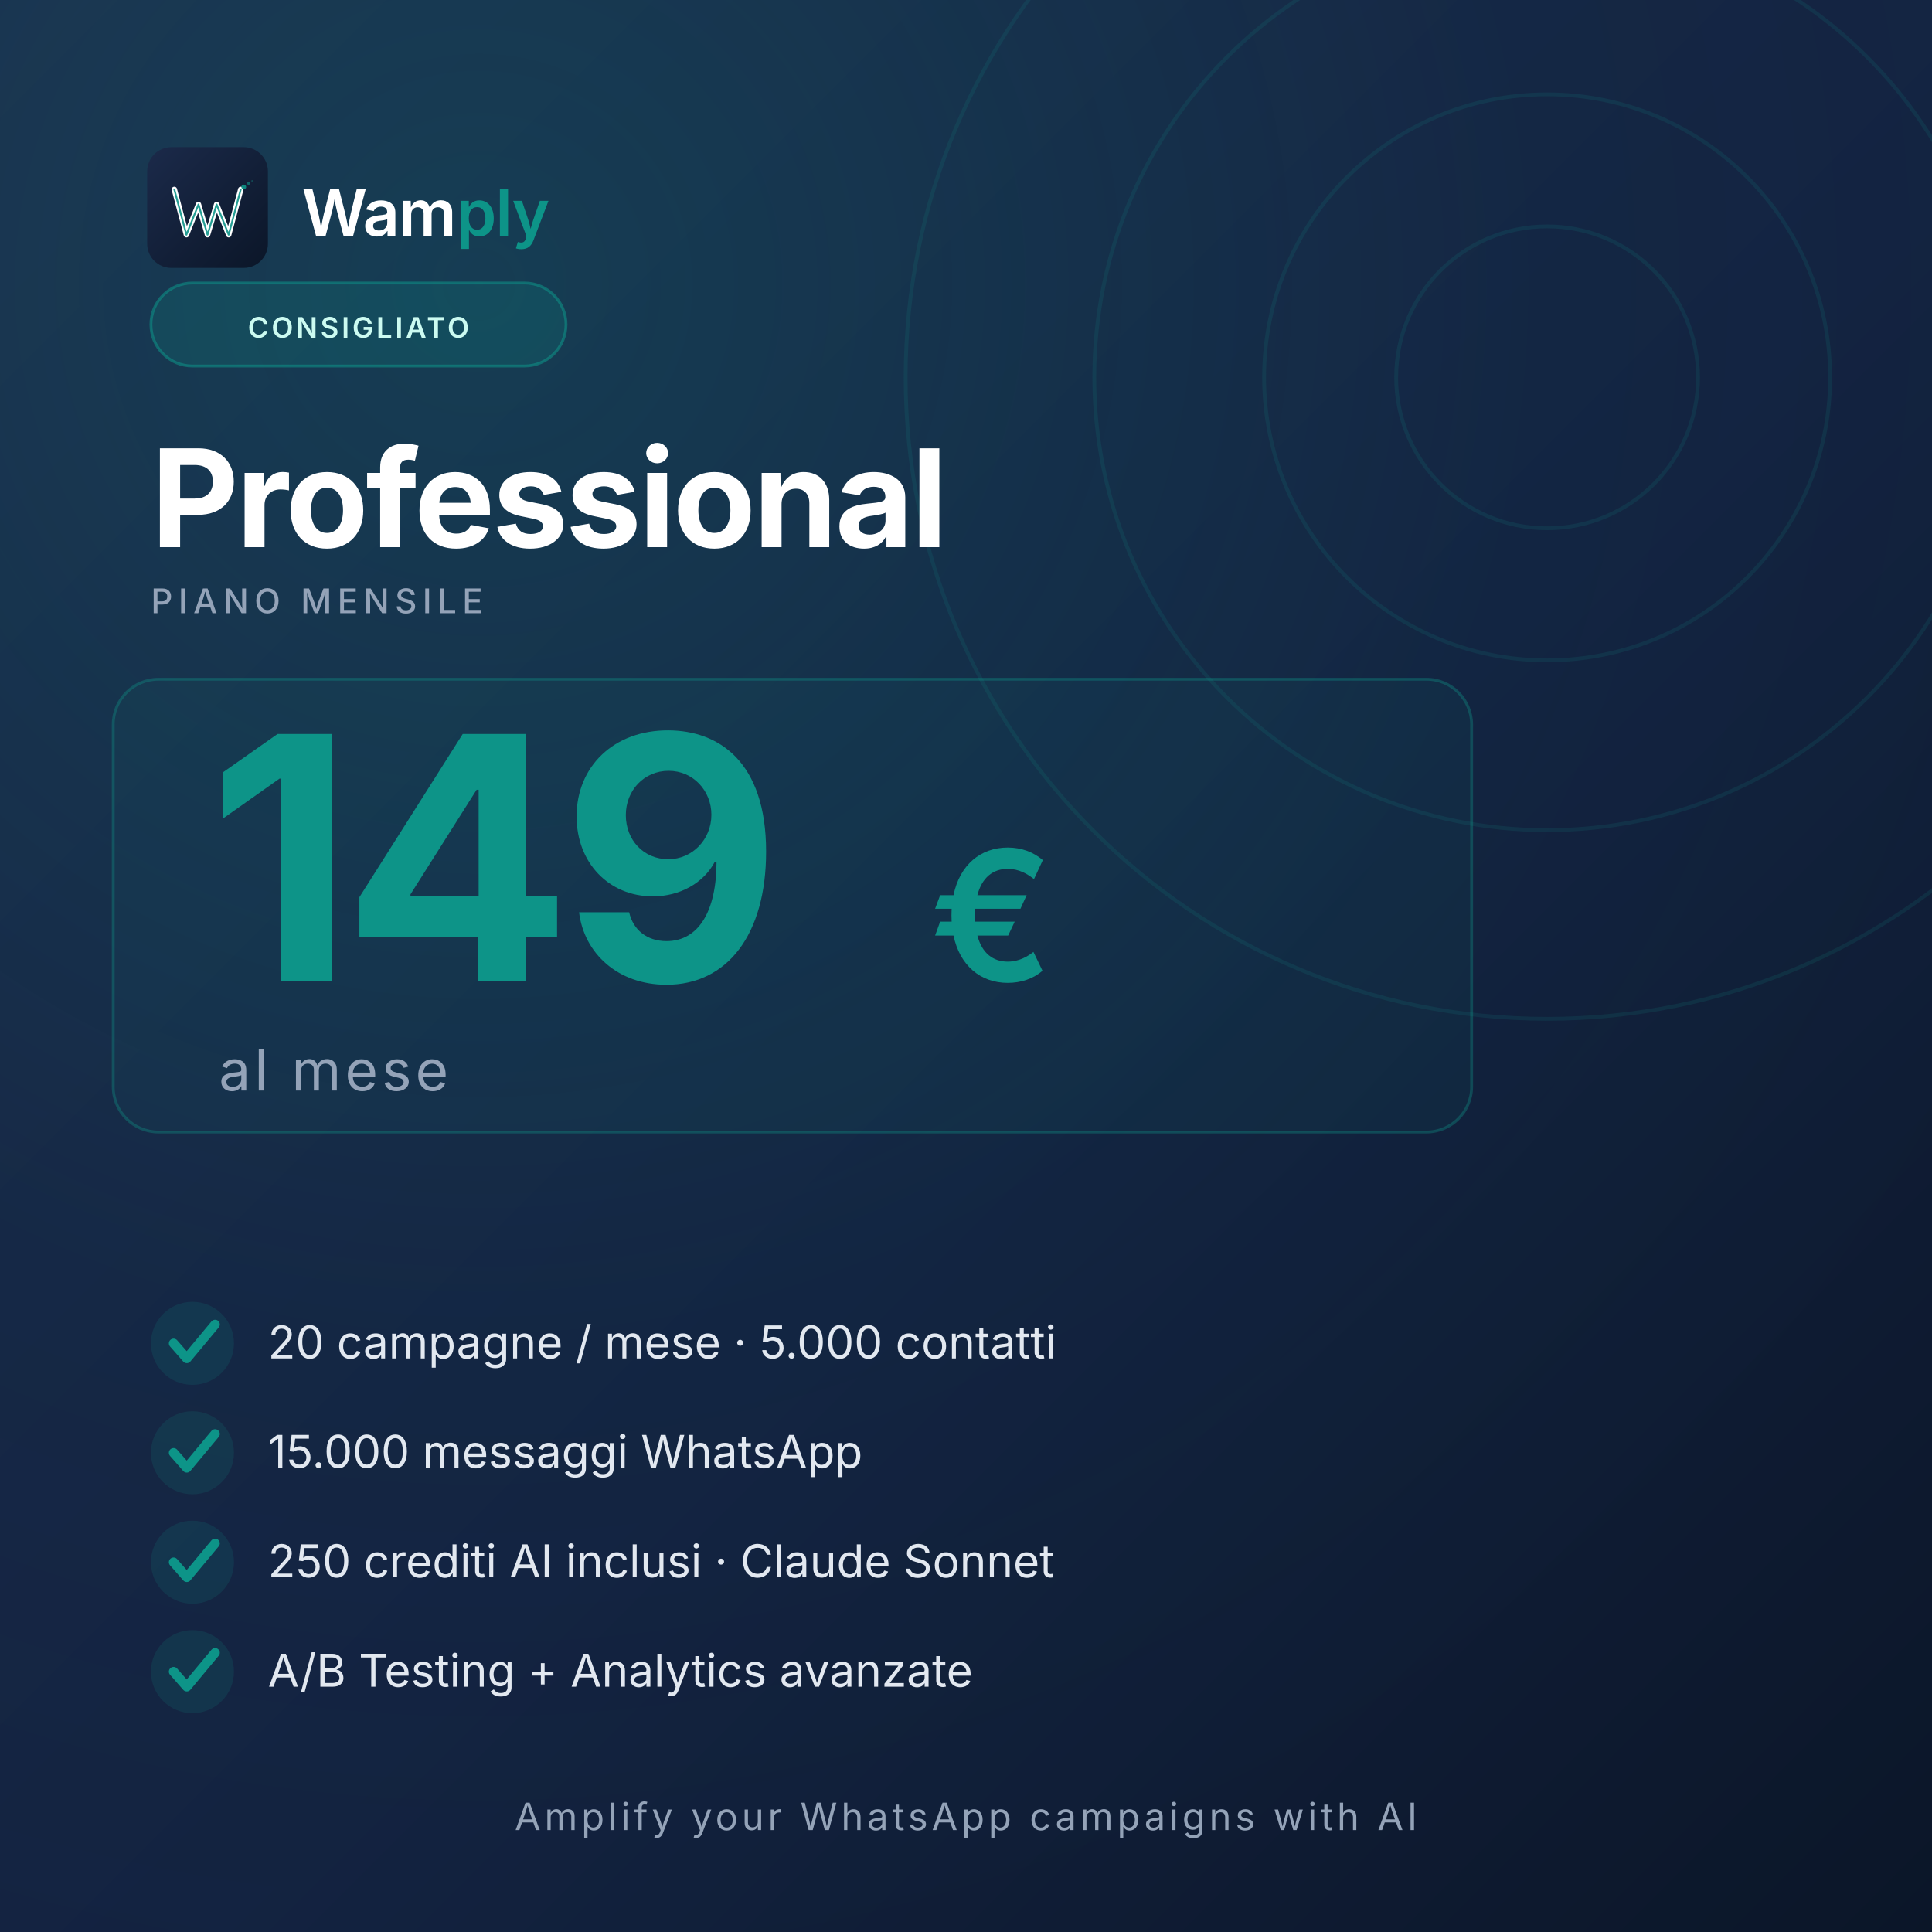
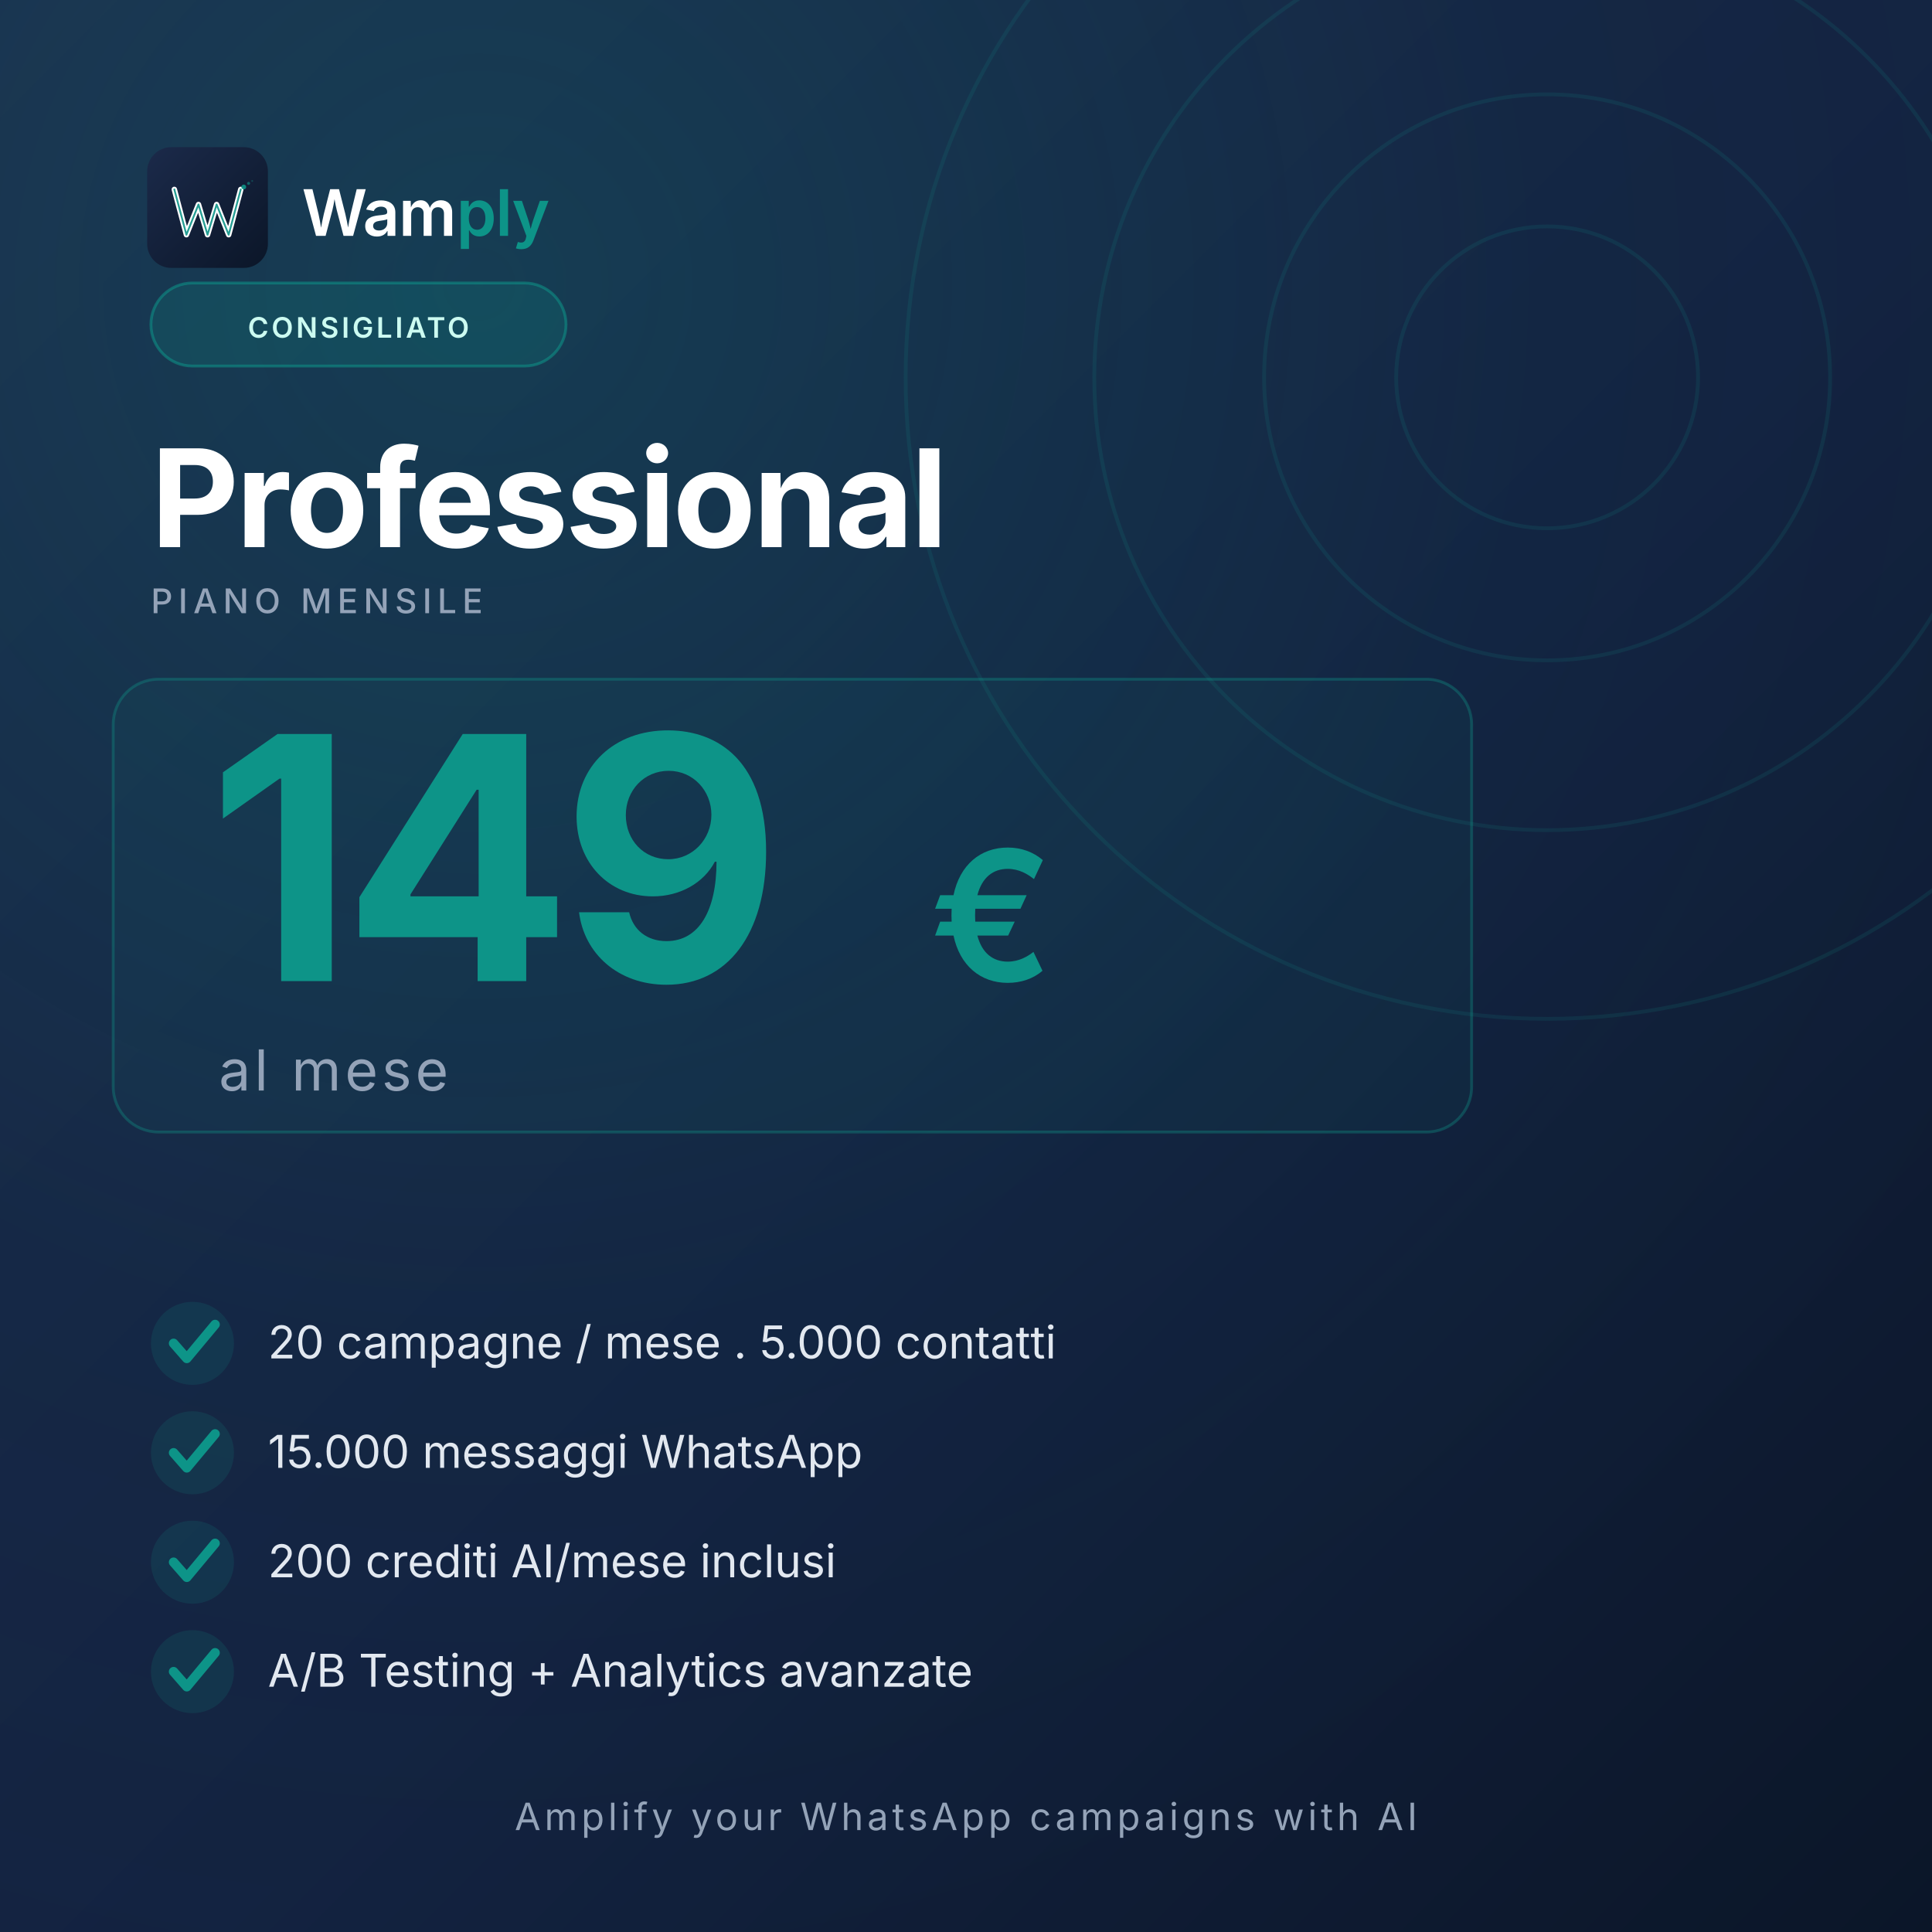
<svg xmlns="http://www.w3.org/2000/svg" viewBox="0 0 1024 1024" width="1024" height="1024">
  <defs>
    <linearGradient id="bg" x1="0" y1="0" x2="1" y2="1">
      <stop offset="0%" stop-color="#1B2A4A" />
      <stop offset="55%" stop-color="#132240" />
      <stop offset="100%" stop-color="#0B1628" />
    </linearGradient>
    <linearGradient id="logoBg" x1="0" y1="0" x2="1" y2="1">
      <stop offset="0%" stop-color="#1B2A4A" />
      <stop offset="100%" stop-color="#0B1628" />
    </linearGradient>
    <radialGradient id="glow" cx="0.25" cy="0.15" r="0.9">
      <stop offset="0%" stop-color="#0D9488" stop-opacity="0.20" />
      <stop offset="60%" stop-color="#0D9488" stop-opacity="0.03" />
      <stop offset="100%" stop-color="#0D9488" stop-opacity="0" />
    </radialGradient>
  </defs>
  <rect width="1024" height="1024" fill="url(#bg)" />
  <rect width="1024" height="1024" fill="url(#glow)" />
  <g opacity="0.14" transform="translate(820,200)">
    <circle r="340" fill="none" stroke="#0D9488" stroke-width="2" />
    <circle r="240" fill="none" stroke="#0D9488" stroke-width="2" />
    <circle r="150" fill="none" stroke="#0D9488" stroke-width="2" />
    <circle r="80" fill="none" stroke="#0D9488" stroke-width="2" />
  </g>
  <g transform="translate(78,78) scale(0.16)">
    <rect width="400" height="400" rx="80" fill="url(#logoBg)" />
    <path d="M90 140 L130 290 L170 190 L200 290 L230 190 L270 290 L310 140" fill="none" stroke="#fff" stroke-width="18" stroke-linecap="round" stroke-linejoin="round" />
    <path d="M90 140 L130 290 L170 190 L200 290 L230 190 L270 290 L310 140" fill="none" stroke="#0D9488" stroke-width="6" stroke-linecap="round" stroke-linejoin="round" opacity="0.9" />
    <circle cx="320" cy="132" r="8" fill="#0D9488" opacity="0.9" />
    <circle cx="336" cy="120" r="5" fill="#0D9488" opacity="0.6" />
    <circle cx="348" cy="112" r="3" fill="#0D9488" opacity="0.35" />
  </g>
  <text x="160" y="125" font-family="Inter, system-ui, sans-serif" font-size="34" font-weight="600" fill="#FFFFFF" letter-spacing="-0.5">
    Wam<tspan fill="#0D9488">ply</tspan>
  </text>
  <g transform="translate(80,150)">
    <rect x="0" y="0" width="220" height="44" rx="22" fill="#0D9488" opacity="0.18" />
    <rect x="0" y="0" width="220" height="44" rx="22" fill="none" stroke="#0D9488" stroke-width="1.5" opacity="0.55" />
    <text x="110" y="29" font-family="Inter, system-ui, sans-serif" font-size="15" font-weight="600" fill="#CCFBF1" text-anchor="middle" letter-spacing="1.5">
        CONSIGLIATO
      </text>
  </g>
  <text x="80" y="290" font-family="Inter, system-ui, sans-serif" font-size="72" font-weight="700" fill="#FFFFFF" letter-spacing="-1.5">
    Professional
  </text>
  <text x="80" y="325" font-family="Inter, system-ui, sans-serif" font-size="18" font-weight="500" fill="#94A3B8" letter-spacing="3">
    PIANO MENSILE
  </text>
  <rect x="60" y="360" width="720" height="240" rx="24" fill="#0D9488" opacity="0.06" />
  <rect x="60" y="360" width="720" height="240" rx="24" fill="none" stroke="#0D9488" stroke-width="1.5" opacity="0.35" />
  <g transform="translate(110,520)">
    <text x="0" y="0" font-family="Inter, system-ui, sans-serif" font-size="180" font-weight="700" fill="#0D9488" letter-spacing="-6">
      149
    </text>
    <text x="383" y="0" font-family="Inter, system-ui, sans-serif" font-size="96" font-weight="600" fill="#0D9488">
      €
    </text>
    <text x="6" y="58" font-family="Inter, system-ui, sans-serif" font-size="30" font-weight="400" fill="#94A3B8" letter-spacing="2">
      al mese
    </text>
  </g>
  <circle cx="102" cy="712" r="22" fill="#0D9488" opacity="0.15" />
  <polyline points="92,712 99,720 114,702" fill="none" stroke="#0D9488" stroke-width="5" stroke-linecap="round" stroke-linejoin="round" />
  <text x="142" y="720" font-family="Inter, system-ui, sans-serif" font-size="24" font-weight="400" fill="#E2E8F0">
-       20 campagne / mese · 5.000 contatti
+       20 campagne / mese . 5.000 contatti
    </text>
  <circle cx="102" cy="770" r="22" fill="#0D9488" opacity="0.15" />
  <polyline points="92,770 99,778 114,760" fill="none" stroke="#0D9488" stroke-width="5" stroke-linecap="round" stroke-linejoin="round" />
  <text x="142" y="778" font-family="Inter, system-ui, sans-serif" font-size="24" font-weight="400" fill="#E2E8F0">
      15.000 messaggi WhatsApp
    </text>
  <circle cx="102" cy="828" r="22" fill="#0D9488" opacity="0.15" />
  <polyline points="92,828 99,836 114,818" fill="none" stroke="#0D9488" stroke-width="5" stroke-linecap="round" stroke-linejoin="round" />
  <text x="142" y="836" font-family="Inter, system-ui, sans-serif" font-size="24" font-weight="400" fill="#E2E8F0">
-       250 crediti AI inclusi · Claude Sonnet
+       200 crediti AI/mese inclusi
    </text>
  <circle cx="102" cy="886" r="22" fill="#0D9488" opacity="0.15" />
  <polyline points="92,886 99,894 114,876" fill="none" stroke="#0D9488" stroke-width="5" stroke-linecap="round" stroke-linejoin="round" />
  <text x="142" y="894" font-family="Inter, system-ui, sans-serif" font-size="24" font-weight="400" fill="#E2E8F0">
      A/B Testing + Analytics avanzate
    </text>
  <text x="512" y="970" font-family="Inter, system-ui, sans-serif" font-size="20" font-weight="400" fill="#94A3B8" text-anchor="middle" letter-spacing="2">
    Amplify your WhatsApp campaigns with AI
  </text>
</svg>
